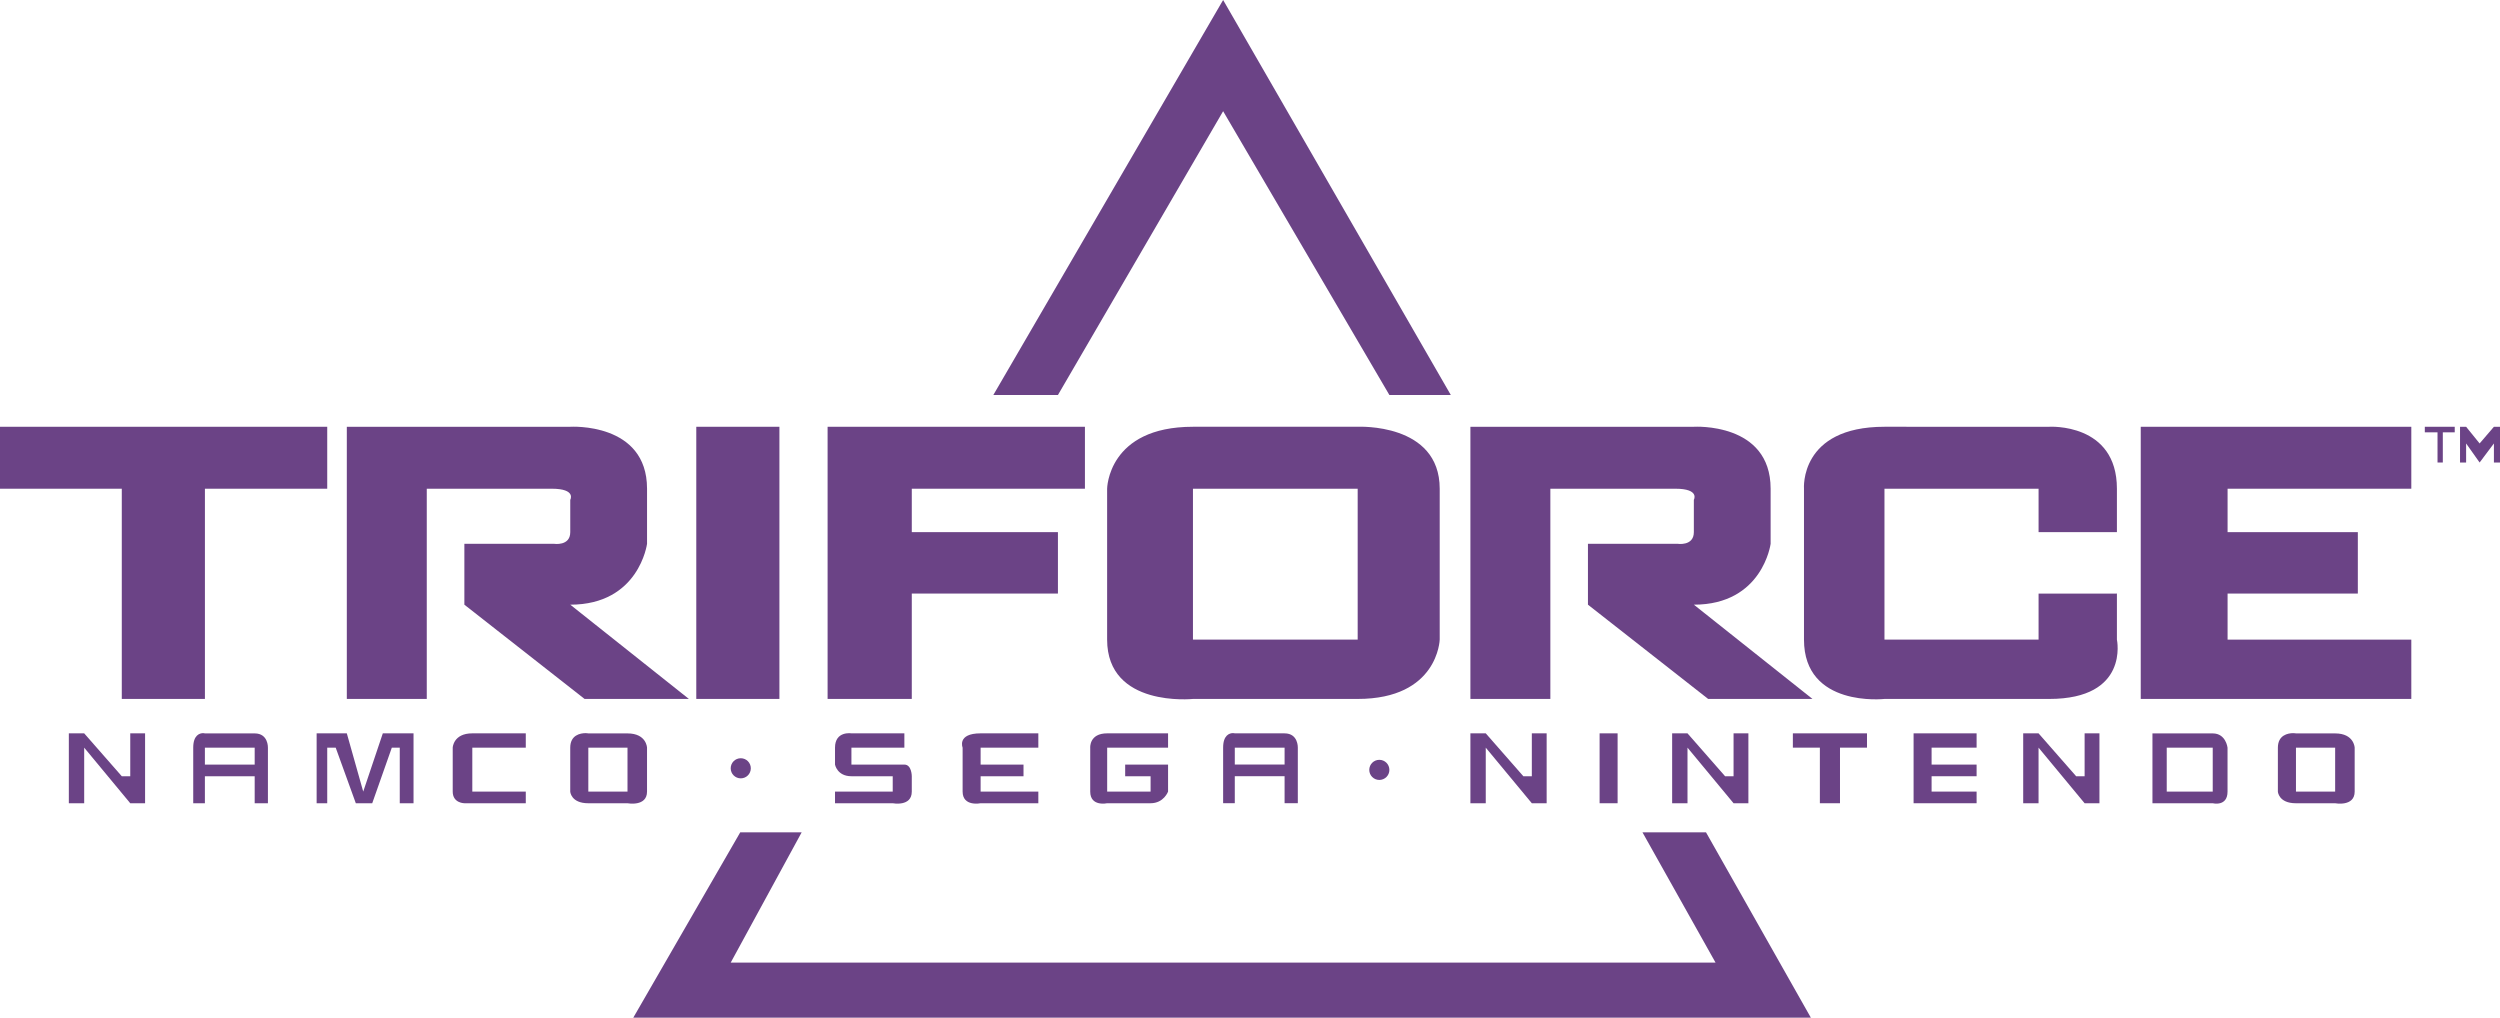
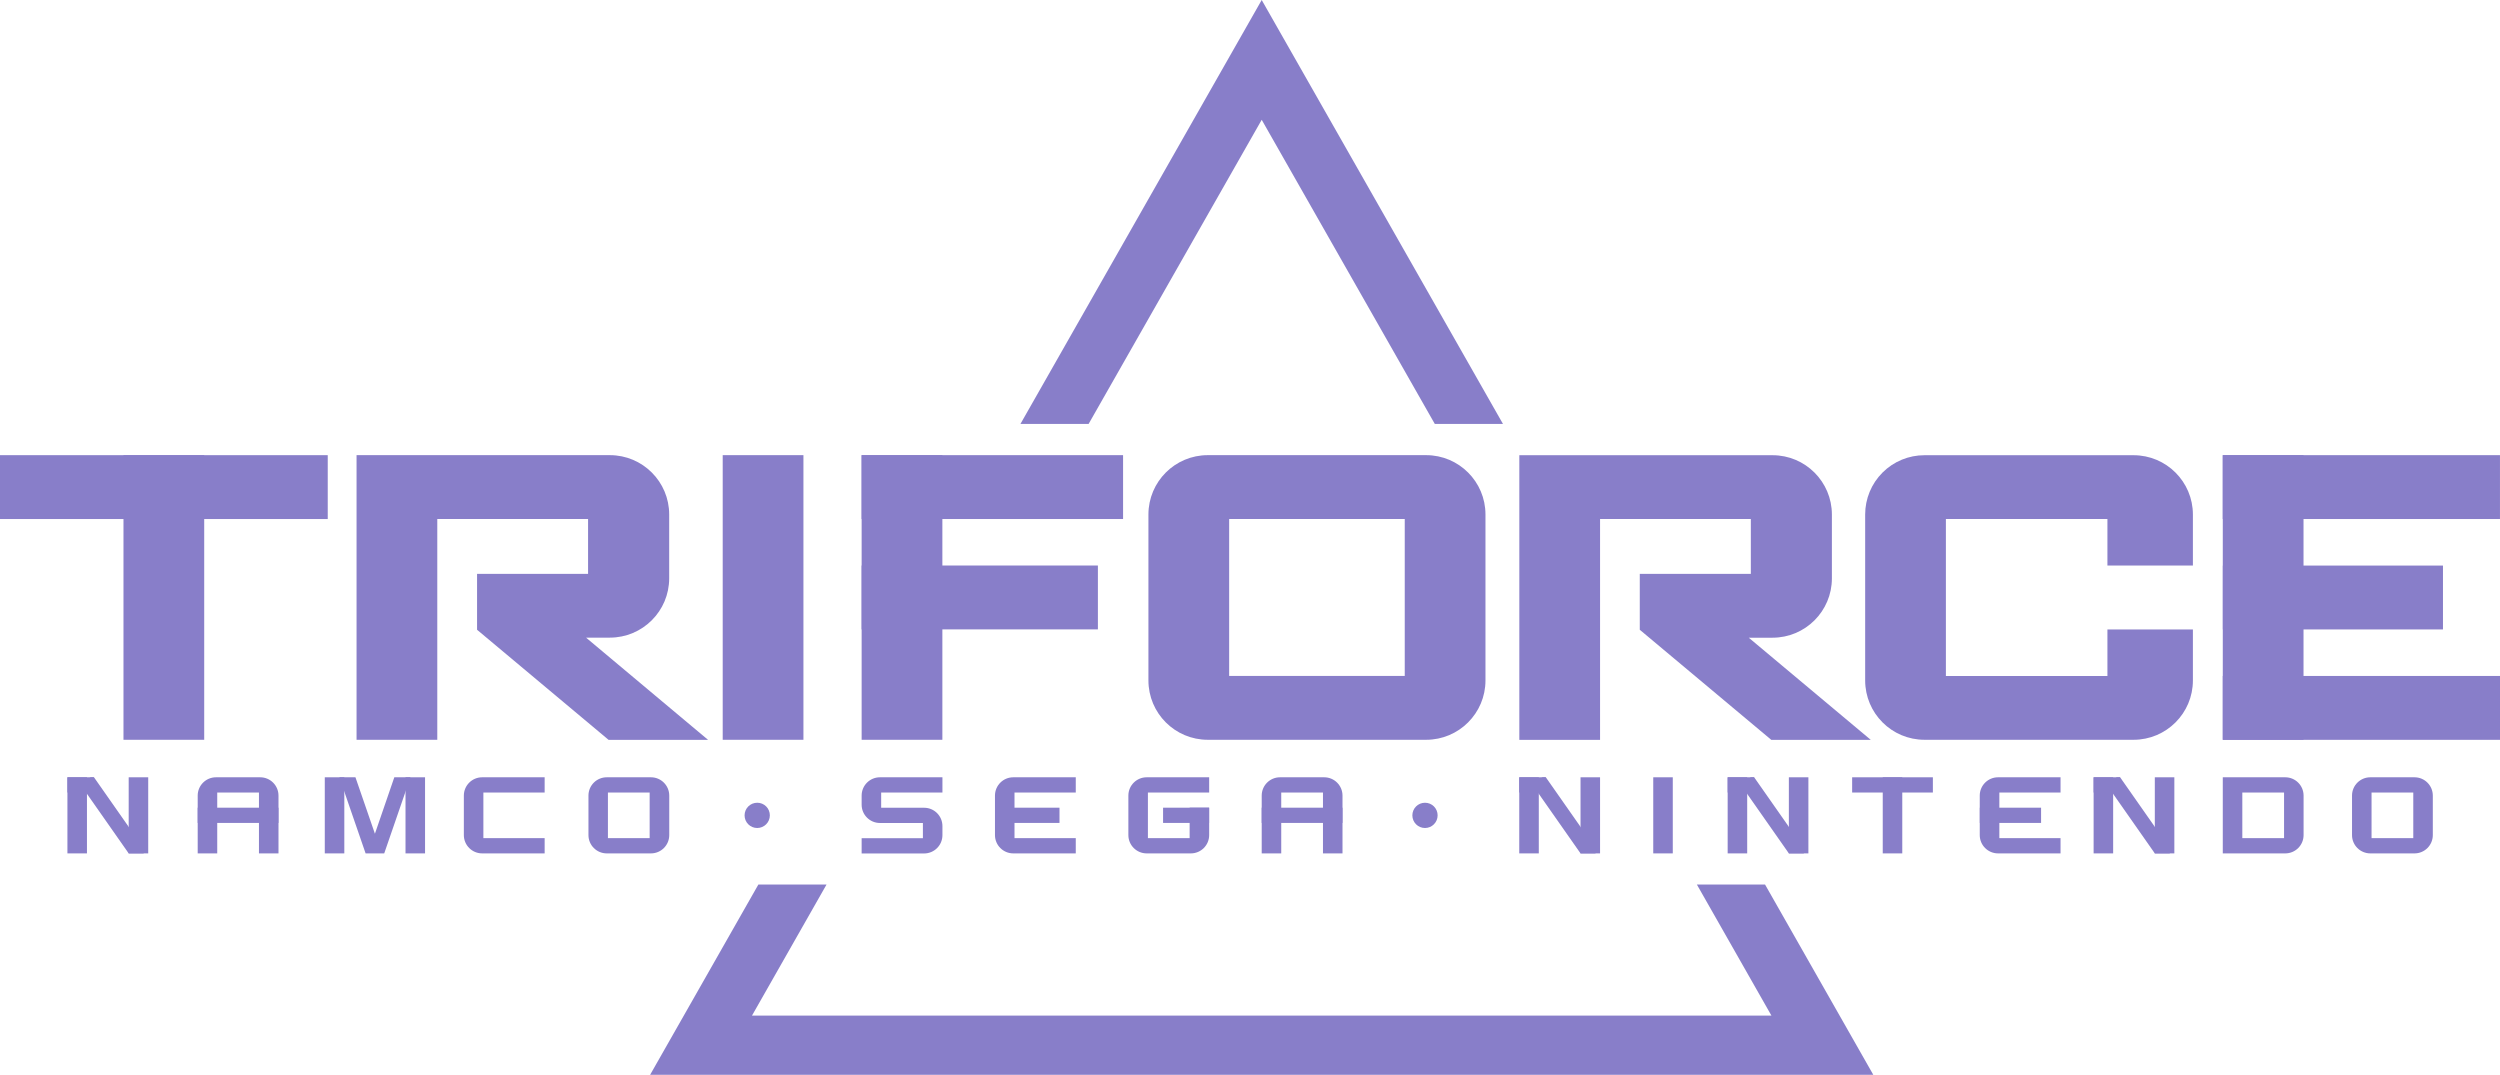
- <svg xmlns="http://www.w3.org/2000/svg" version="1.1" width="596.179" height="242.689" id="svg2">
-   <defs id="defs4" />
-   <g transform="translate(-44.95179,-687.6971)" id="layer1">
-     <path d="m 390.929,781.894 -54.296,-94.197 -54.801,94.197 15.405,0 39.396,-67.68 39.648,67.68 z" id="path3010" style="fill:#6b4386;fill-opacity:1;stroke:none" />
-     <path d="m 221.476,886.192 14.647,0 -16.92,31.062 234.86,0 -17.425,-31.062 15.152,0 25.001,44.194 -280.822,0 25.506,-44.194 z" id="path3804" style="fill:#6b4386;fill-opacity:1;stroke:none" />
-     <path d="m 44.952,789.47 78.034,0 0,14.773 -29.168,0 0,50.129 -19.824,0 0,-50.129 -29.042,0 z" id="path3884" style="fill:#6b4386;fill-opacity:1;stroke:none" />
-     <path d="m 127.658,854.372 0,-64.902 53.286,0 c 0,0 18.309,-1.136 18.309,14.773 0,15.91 0,13.132 0,13.132 0,0 -1.894,14.521 -18.309,14.521 28.284,22.476 28.284,22.476 28.284,22.476 l -24.875,0 -28.663,-22.476 0,-14.521 21.339,0 c 0,0 3.914,0.631 3.914,-2.778 0,-3.409 0,-7.702 0,-7.702 0,0 1.515,-2.652 -4.419,-2.652 -5.935,0 -29.799,0 -29.799,0 l 0,50.129 z" id="path3886" style="fill:#6b4386;fill-opacity:1;stroke:none" />
-     <path d="m 210.996,789.47 19.824,0 0,64.902 -19.824,0 z" id="path3888" style="fill:#6b4386;fill-opacity:1;stroke:none" />
-     <path d="m 242.31,854.372 20.077,0 0,-25.128 34.85,0 0,-14.647 -34.85,0 0,-10.354 41.29,0 0,-14.773 -61.367,0 z" id="path3890" style="fill:#6b4386;fill-opacity:1;stroke:none" />
-     <path d="m 329.438,789.469 c -20.329,0 -20.469,14.781 -20.469,14.781 l 0,35.969 c 0,16.289 20.469,14.156 20.469,14.156 l 39.281,0 c 19.193,0 19.562,-14.156 19.562,-14.156 l 0,-35.969 c 0,-15.784 -19.562,-14.781 -19.562,-14.781 l -39.281,0 z m 0,14.781 39.281,0 0,35.969 -39.281,0 0,-35.969 z" id="path3892" style="fill:#6b4386;fill-opacity:1;stroke:none" />
-     <path d="m 395.601,854.372 0,-64.902 53.286,0 c 0,0 18.309,-1.136 18.309,14.773 0,15.91 0,13.132 0,13.132 0,0 -1.894,14.521 -18.309,14.521 28.284,22.476 28.284,22.476 28.284,22.476 l -24.875,0 -28.663,-22.476 0,-14.521 21.339,0 c 0,0 3.914,0.631 3.914,-2.778 0,-3.409 0,-7.702 0,-7.702 0,0 1.515,-2.652 -4.419,-2.652 -5.935,0 -29.799,0 -29.799,0 l 0,50.129 z" id="path3886-1" style="fill:#6b4386;fill-opacity:1;stroke:none" />
-     <path d="m 494.344,789.469 c -20.329,0 -19.193,14.775 -19.193,14.775 l 0,35.987 c 0,16.289 19.193,14.145 19.193,14.145 l 39.281,0 c 19.193,0 16.151,-14.145 16.151,-14.145 l 0,-10.985 -16.151,0.005 -2.531,0 0,10.969 -36.75,0 0,-35.969 36.75,0 0,10.344 2.531,0 16.151,0.004 0,-10.354 c 0,-15.784 -16.151,-14.775 -16.151,-14.775 z" id="path3892-7" style="fill:#6b4386;fill-opacity:1;stroke:none" />
-     <path d="m 555.458,789.47 0,64.902 64.523,0 0,-14.142 -43.815,0 0,-10.985 31.062,0 0,-14.647 -31.062,0 0,-10.354 43.815,0 0,-14.773 -64.523,0 z" id="path3941" style="fill:#6b4386;fill-opacity:1;stroke:none" />
-     <path d="m 623.201,789.47 7.134,0 0,1.326 -2.841,0 0,7.197 -1.263,0 0,-7.197 -3.03,0 z" id="path3965" style="fill:#6b4386;fill-opacity:1;stroke:none" />
-     <path d="m 631.598,797.993 1.452,0 0,-4.546 3.22,4.546 3.409,-4.546 0,4.546 1.452,0 0,-8.523 -1.452,0 -3.409,3.977 -3.22,-3.977 -1.452,0 z" id="path3971" style="fill:#6b4386;fill-opacity:1;stroke:none" />
-     <path d="m 224.001,870.914 a 2.399,2.399 0 1 1 -4.798,0 2.399,2.399 0 1 1 4.798,0 z" id="path3973" style="fill:#6b4386;fill-opacity:1;stroke:none" />
-     <path d="m 224.001,870.914 a 2.399,2.399 0 1 1 -4.798,0 2.399,2.399 0 1 1 4.798,0 z" transform="translate(152.2805,0.3788253)" id="path3973-4" style="fill:#6b4386;fill-opacity:1;stroke:none" />
-     <path d="m 61.367,862.58 3.662,0 8.965,10.228 2.02,0 0,-10.228 3.536,0 0,16.668 -3.536,0 -10.985,-13.258 0,13.258 -3.662,0 z" id="path4041" style="fill:#6b4386;fill-opacity:1;stroke:none" />
-     <path d="m 93.375,862.531 c -0.781,0.012 -2.344,0.438 -2.344,3.469 l 0,13.25 2.781,0 0,-6.438 11.875,0 0,6.438 3.156,0 0,-13.25 c 0,0 0.127,-3.406 -3.156,-3.406 l -11.875,0 c 0,0 -0.177,-0.067 -0.438,-0.062 z M 93.812,866 l 11.875,0 0,4.031 -11.875,0 0,-4.031 z" id="path4043" style="fill:#6b4386;fill-opacity:1;stroke:none" />
-     <path d="m 120.461,879.247 2.525,0 0,-13.258 2.02,0 4.798,13.258 3.914,0 4.672,-13.258 1.894,0 0,13.258 3.283,0 0,-16.668 -7.324,0 -4.672,13.89 -3.914,-13.89 -7.197,0 z" id="path4054" style="fill:#6b4386;fill-opacity:1;stroke:none" />
-     <path d="m 152.912,865.989 c 0,0 0.126,-3.409 4.672,-3.409 4.546,0 12.753,0 12.753,0 l 0,3.409 -12.753,0 0,10.48 12.753,0 0,2.778 -14.647,0 c 0,0 -2.778,0 -2.778,-2.778 0,-3.662 0,-10.48 0,-10.48 z" id="path4056" style="fill:#6b4386;fill-opacity:1;stroke:none" />
-     <path d="m 184.562,862.531 c -1.207,0.012 -3.625,0.438 -3.625,3.469 l 0,10.469 c 0,0 0.146,2.781 4.312,2.781 l 9.344,0 c 0,0 4.656,0.881 4.656,-2.781 L 199.25,866 c 0,0 -0.111,-3.406 -4.656,-3.406 l -9.344,0 c 0,0 -0.285,-0.067 -0.688,-0.062 z M 185.25,866 l 9.344,0 0,10.469 -9.344,0 0,-10.469 z" id="path4058" style="fill:#6b4386;fill-opacity:1;stroke:none" />
-     <path d="m 338.977,862.52 c -0.781,0.012 -2.344,0.438 -2.344,3.469 l 0,13.25 2.781,0 0,-6.438 11.875,0 0,6.438 3.156,0 0,-13.25 c 0,0 0.127,-3.406 -3.156,-3.406 l -11.875,0 c 0,0 -0.177,-0.067 -0.438,-0.062 z m 0.438,3.469 11.875,0 0,4.031 -11.875,0 0,-4.031 z" id="path4043-0" style="fill:#6b4386;fill-opacity:1;stroke:none" />
-     <path d="m 274.509,865.989 c 0,0 -1.389,-3.409 4.293,-3.409 5.682,0 13.763,0 13.763,0 l 0,3.409 -13.763,0 0,4.041 10.228,0 0,2.778 -10.228,0 0,3.662 13.763,0 0,2.778 -13.763,0 c 0,0 -4.293,0.884 -4.293,-2.778 0,-3.662 0,-10.48 0,-10.48 z" id="path4103" style="fill:#6b4386;fill-opacity:1;stroke:none" />
-     <path d="m 260.619,862.58 -12.627,0 c 0,0 -3.914,-0.631 -3.914,3.409 0,4.041 0,4.041 0,4.041 0,0 0.505,2.778 3.914,2.778 3.409,0 9.849,0 9.849,0 l 0,3.662 -13.763,0 0,2.778 13.763,0 c 0,0 4.546,0.884 4.546,-2.778 0,-3.662 0,-3.662 0,-3.662 0,0 0,-2.778 -1.768,-2.778 -2.778,0 -12.627,0 -12.627,0 l 0,-4.041 12.627,0 z" id="path4107" style="fill:#6b4386;fill-opacity:1;stroke:none" />
-     <path d="m 304.94,865.989 c 0,0 -0.253,-3.409 4.041,-3.409 4.293,0 14.521,0 14.521,0 l 0,3.409 -14.521,0 0,10.48 10.354,0 0,-3.662 -6.061,0 0,-2.778 10.228,0 0,6.44 c 0,0 -1.01,2.778 -4.167,2.778 -3.157,0 -10.354,0 -10.354,0 0,0 -4.041,0.884 -4.041,-2.778 0,-3.662 0,-10.48 0,-10.48 z" id="path4109" style="fill:#6b4386;fill-opacity:1;stroke:none" />
-     <path d="m 395.601,862.58 3.662,0 8.965,10.228 2.02,0 0,-10.228 3.536,0 0,16.668 -3.536,0 -10.985,-13.258 0,13.258 -3.662,0 z" id="path4041-9" style="fill:#6b4386;fill-opacity:1;stroke:none" />
-     <path d="m 443.71,862.58 3.662,0 8.965,10.228 2.02,0 0,-10.228 3.536,0 0,16.668 -3.536,0 -10.985,-13.258 0,13.258 -3.662,0 z" id="path4041-4" style="fill:#6b4386;fill-opacity:1;stroke:none" />
-     <rect width="4.293" height="16.668" x="426.411" y="862.58" id="rect4142" style="fill:#6b4386;fill-opacity:1;stroke:none" />
-     <path d="m 527.426,862.58 3.662,0 8.965,10.228 2.02,0 0,-10.228 3.536,0 0,16.668 -3.536,0 -10.985,-13.258 0,13.258 -3.662,0 z" id="path4041-8" style="fill:#6b4386;fill-opacity:1;stroke:none" />
-     <path d="m 591.786,862.532 c -1.207,0.012 -3.625,0.438 -3.625,3.469 l 0,10.469 c 0,0 0.146,2.781 4.312,2.781 l 9.344,0 c 0,0 4.656,0.881 4.656,-2.781 l 0,-10.469 c 0,0 -0.111,-3.406 -4.656,-3.406 l -9.344,0 c 0,0 -0.285,-0.067 -0.688,-0.062 z m 0.688,3.469 9.344,0 0,10.469 -9.344,0 0,-10.469 z" id="path4058-8" style="fill:#6b4386;fill-opacity:1;stroke:none" />
-     <path d="m 472.499,862.58 17.678,0 0,3.409 -6.44,0 0,13.258 -4.798,0 0,-13.258 -6.44,0 z" id="path4191" style="fill:#6b4386;fill-opacity:1;stroke:none" />
-     <path d="m 501.288,862.58 15.026,0 0,3.409 -10.733,0 0,4.041 10.733,0 0,2.778 -10.733,0 0,3.662 10.733,0 0,2.778 -15.026,0 z" id="path4193" style="fill:#6b4386;fill-opacity:1;stroke:none" />
-     <path d="m 558.25,862.594 0,16.656 14.375,0 c 0,0 3.531,0.881 3.531,-2.781 l 0,-10.469 c 0,0 -0.375,-3.406 -3.531,-3.406 l -14.375,0 z m 3.406,3.406 10.969,0 0,10.469 -10.969,0 0,-10.469 z" id="path4195" style="fill:#6b4386;fill-opacity:1;stroke:none" />
-   </g>
+ <svg xmlns="http://www.w3.org/2000/svg" id="Layer_1" data-name="Layer 1" viewBox="0 0 3839.958 1650.9">
+   <rect x="3414.162" y="699.1" width="124" height="437.2" style="fill:#887ec9" />
+   <rect x="1323.462" y="699.1" width="124" height="437.2" style="fill:#887ec9" />
+   <rect x="1110.062" y="699.1" width="124" height="437.2" style="fill:#887ec9" />
+   <rect x="189.662" y="699.1" width="124" height="437.2" style="fill:#887ec9" />
+   <rect x="3414.114" y="699.113" width="425.8" height="98.1" style="fill:#887ec9" />
+   <rect x="3414.265" y="868.707" width="338.1" height="98.1" style="fill:#887ec9" />
+   <rect x="3414.158" y="1038.257" width="425.8" height="98.1" style="fill:#887ec9" />
+   <rect x="1323.424" y="699.104" width="401.6" height="98.1" style="fill:#887ec9" />
+   <rect x="1323.449" y="868.623" width="362.9" height="98.1" style="fill:#887ec9" />
+   <path d="M1855.2,699.1A91.159,91.159,0,0,0,1764,790.3v254.8A91.159,91.159,0,0,0,1855.2,1136.3H2190.5A91.16,91.16,0,0,0,2281.7,1045.1V790.3a91.16,91.16,0,0,0-91.2-91.2Zm302.5,339.1H1888V797.2h269.7Z" transform="translate(-0.03809 0)" style="fill:#887ec9" />
+   <path d="M2864.9,790.3v254.8a91.159,91.159,0,0,0,91.2,91.2h321A91.16,91.16,0,0,0,3368.3,1045.1V966.8H3237v71.5H2988.9V797.2H3237v71.5h131.3V790.4a91.16,91.16,0,0,0-91.2-91.2h-321A91.011,91.011,0,0,0,2864.9,790.3Z" transform="translate(-0.03809 0)" style="fill:#887ec9" />
+   <rect y="699.127" width="503.4" height="98.1" style="fill:#887ec9" />
+   <path d="M1182.5,1252.4a19.4,19.4,0,1,1-19.4-19.4A19.27,19.27,0,0,1,1182.5,1252.4Z" transform="translate(-0.03809 0)" style="fill:#887ec9" />
+   <path d="M2208.2,1252.4a19.4,19.4,0,1,1-19.4-19.4A19.333,19.333,0,0,1,2208.2,1252.4Z" transform="translate(-0.03809 0)" style="fill:#887ec9" />
+   <rect x="103.562" y="1193.9" width="40.6" height="23.4" style="fill:#887ec9" />
+   <path d="M303.7,1222v88.8h30v-93.5h64.1v93.5h30V1222a28.125,28.125,0,0,0-28.1-28.1H331.8A28.125,28.125,0,0,0,303.7,1222Z" transform="translate(-0.03809 0)" style="fill:#887ec9" />
+   <rect x="303.662" y="1240.6" width="124" height="23.4" style="fill:#887ec9" />
+   <path d="M1938,1222v88.8h30v-93.5h64.1v93.5h30V1222a28.125,28.125,0,0,0-28.1-28.1h-67.9A28.125,28.125,0,0,0,1938,1222Z" transform="translate(-0.03809 0)" style="fill:#887ec9" />
+   <rect x="1937.962" y="1240.6" width="124" height="23.4" style="fill:#887ec9" />
+   <rect x="498.862" y="1193.9" width="30" height="116.9" style="fill:#887ec9" />
+   <rect x="622.862" y="1193.9" width="30" height="116.9" style="fill:#887ec9" />
+   <path d="M836.6,1217.3v-23.4h-96a28.125,28.125,0,0,0-28.1,28.1V1282.7a28.125,28.125,0,0,0,28.1,28.1h96v-23.4H742.5v-70.1h94.1Z" transform="translate(-0.03809 0)" style="fill:#887ec9" />
+   <path d="M903.9,1222V1282.7a28.125,28.125,0,0,0,28.1,28.1h67.9a28.125,28.125,0,0,0,28.1-28.1V1222a28.125,28.125,0,0,0-28.1-28.1H932A28.061,28.061,0,0,0,903.9,1222Zm94,65.4h-64.1v-70.1h64.1Z" transform="translate(-0.03809 0)" style="fill:#887ec9" />
+   <rect x="1533.262" y="1240.6" width="94.1" height="23.4" style="fill:#887ec9" />
+   <path d="M1652.4,1217.3v-23.4h-96a28.125,28.125,0,0,0-28.1,28.1V1282.7a28.125,28.125,0,0,0,28.1,28.1h96v-23.4h-94.1v-70.1h94.1Z" transform="translate(-0.03809 0)" style="fill:#887ec9" />
+   <rect x="1786.462" y="1240.6" width="70.7" height="23.4" style="fill:#887ec9" />
+   <path d="M1763.2,1217.3h94.1v-23.4h-96a28.125,28.125,0,0,0-28.1,28.1V1282.7a28.125,28.125,0,0,0,28.1,28.1h67.9a28.125,28.125,0,0,0,28.1-28.1v-42.1h-30v46.8h-64.1Z" transform="translate(-0.03809 0)" style="fill:#887ec9" />
+   <rect x="103.562" y="1193.9" width="30" height="116.9" style="fill:#887ec9" />
+   <rect x="197.662" y="1193.9" width="30" height="116.9" style="fill:#887ec9" />
+   <polygon points="144.362 1193.9 139.162 1193.9 123.462 1204.9 197.662 1310.8 220.262 1310.8 224.262 1308 144.362 1193.9" style="fill:#887ec9" />
+   <path d="M3612.7,1222V1282.7a28.125,28.125,0,0,0,28.1,28.1H3708.7a28.125,28.125,0,0,0,28.1-28.1V1222a28.125,28.125,0,0,0-28.1-28.1h-67.9A28.125,28.125,0,0,0,3612.7,1222Zm94.1,65.4H3642.7v-70.1h64.1Z" transform="translate(-0.03809 0)" style="fill:#887ec9" />
+   <path d="M3414.2,1193.9v116.9h96a28.125,28.125,0,0,0,28.1-28.1V1222a28.125,28.125,0,0,0-28.1-28.1Zm94.1,93.5H3444.2v-70.1h64.1Z" transform="translate(-0.03809 0)" style="fill:#887ec9" />
+   <rect x="3040.962" y="1240.6" width="94.1" height="23.4" style="fill:#887ec9" />
+   <path d="M3165,1217.3v-23.4h-96a28.125,28.125,0,0,0-28.1,28.1V1282.7a28.125,28.125,0,0,0,28.1,28.1h96v-23.4h-94v-70.1h94Z" transform="translate(-0.03809 0)" style="fill:#887ec9" />
+   <rect x="2333.562" y="1193.9" width="40.6" height="23.4" style="fill:#887ec9" />
+   <rect x="2333.562" y="1193.9" width="30" height="116.9" style="fill:#887ec9" />
+   <rect x="2427.662" y="1193.9" width="30" height="116.9" style="fill:#887ec9" />
+   <polygon points="2374.362 1193.9 2369.162 1193.9 2353.462 1204.9 2427.662 1310.8 2450.262 1310.8 2454.262 1308 2374.362 1193.9" style="fill:#887ec9" />
+   <rect x="2539.362" y="1193.9" width="30" height="116.9" style="fill:#887ec9" />
+   <rect x="2891.862" y="1193.9" width="30" height="116.9" style="fill:#887ec9" />
+   <rect x="3215.762" y="1193.9" width="40.6" height="23.4" style="fill:#887ec9" />
+   <rect x="3215.762" y="1193.9" width="30" height="116.9" style="fill:#887ec9" />
+   <rect x="3309.762" y="1193.9" width="30" height="116.9" style="fill:#887ec9" />
+   <polygon points="3256.462 1193.9 3251.262 1193.9 3235.562 1204.9 3309.762 1310.8 3332.362 1310.8 3336.362 1308 3256.462 1193.9" style="fill:#887ec9" />
+   <rect x="2653.662" y="1193.9" width="40.6" height="23.4" style="fill:#887ec9" />
+   <rect x="2653.662" y="1193.9" width="30" height="116.9" style="fill:#887ec9" />
+   <rect x="2747.662" y="1193.9" width="30" height="116.9" style="fill:#887ec9" />
+   <polygon points="2694.362 1193.9 2689.162 1193.9 2673.462 1204.9 2747.662 1310.8 2770.262 1310.8 2774.262 1308 2694.362 1193.9" style="fill:#887ec9" />
+   <polygon points="605.662 1193.9 575.862 1280.6 545.962 1193.9 521.262 1193.9 561.562 1310.8 590.162 1310.8 630.462 1193.9 605.662 1193.9" style="fill:#887ec9" />
+   <rect x="2844.862" y="1193.9" width="124" height="23.4" style="fill:#887ec9" />
+   <polygon points="1937.962 184 1937.962 184 1937.962 184 1937.962 184 2203.862 651.2 2308.562 651.2 1937.962 0 1567.362 651.2 1672.062 651.2 1937.962 184" style="fill:#887ec9" />
+   <polygon points="2877.362 1650.9 2711.062 1358.6 2606.362 1358.6 2720.862 1559.9 1155.062 1559.9 1269.562 1358.6 1164.862 1358.6 998.562 1650.9 2877.362 1650.9" style="fill:#887ec9" />
+   <path d="M1447.6,1217.3v-23.4h-96a28.125,28.125,0,0,0-28.1,28.1v14a28.125,28.125,0,0,0,28.1,28.1h66v23.4h-94.1v23.4h96a28.125,28.125,0,0,0,28.1-28.1v-14a28.125,28.125,0,0,0-28.1-28.1h-66v-23.4Z" transform="translate(-0.03809 0)" style="fill:#887ec9" />
+   <path d="M732.8,881.4v85.9l202,169.1h152.8l-187.4-157h36.5a91.16,91.16,0,0,0,91.2-91.2V790.3a91.16,91.16,0,0,0-91.2-91.2h-389v437.2h124V797.2h231.6v84.2Z" transform="translate(-0.03809 0)" style="fill:#887ec9" />
+   <path d="M2518.7,881.4v85.9l202,169.1h152.8L2686.1,979.5h36.5a91.16,91.16,0,0,0,91.2-91.2V790.4a91.16,91.16,0,0,0-91.2-91.2H2333.7V1136.4h124V797.2h231.6v84.2Z" transform="translate(-0.03809 0)" style="fill:#887ec9" />
</svg>
